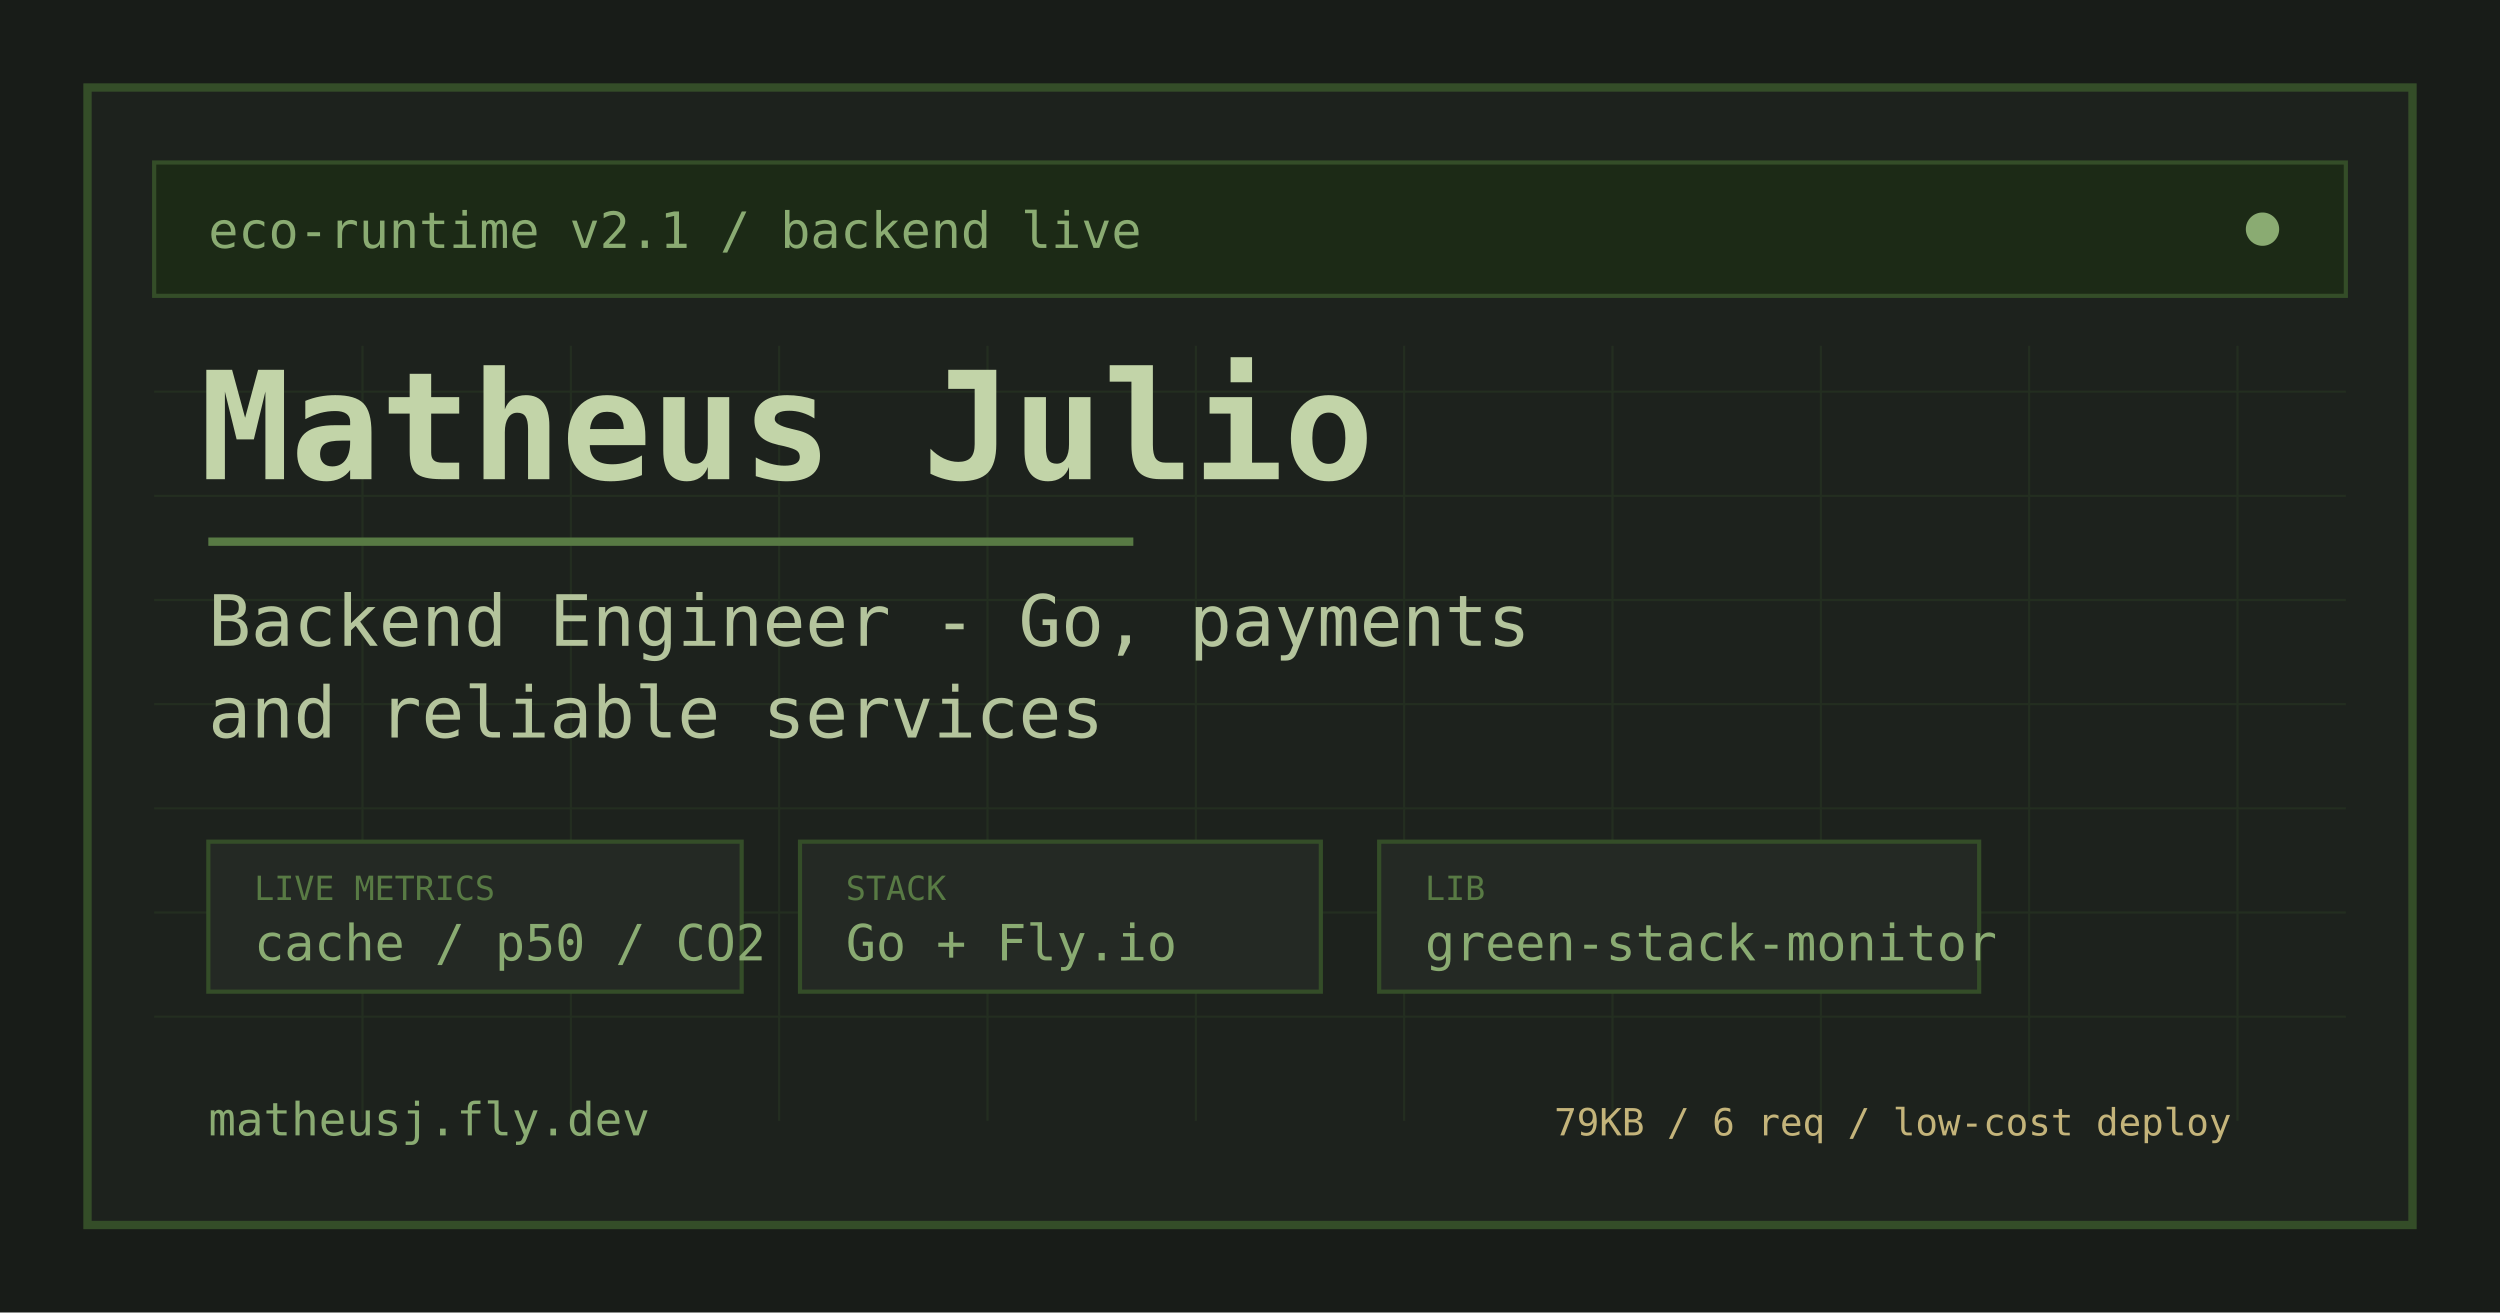
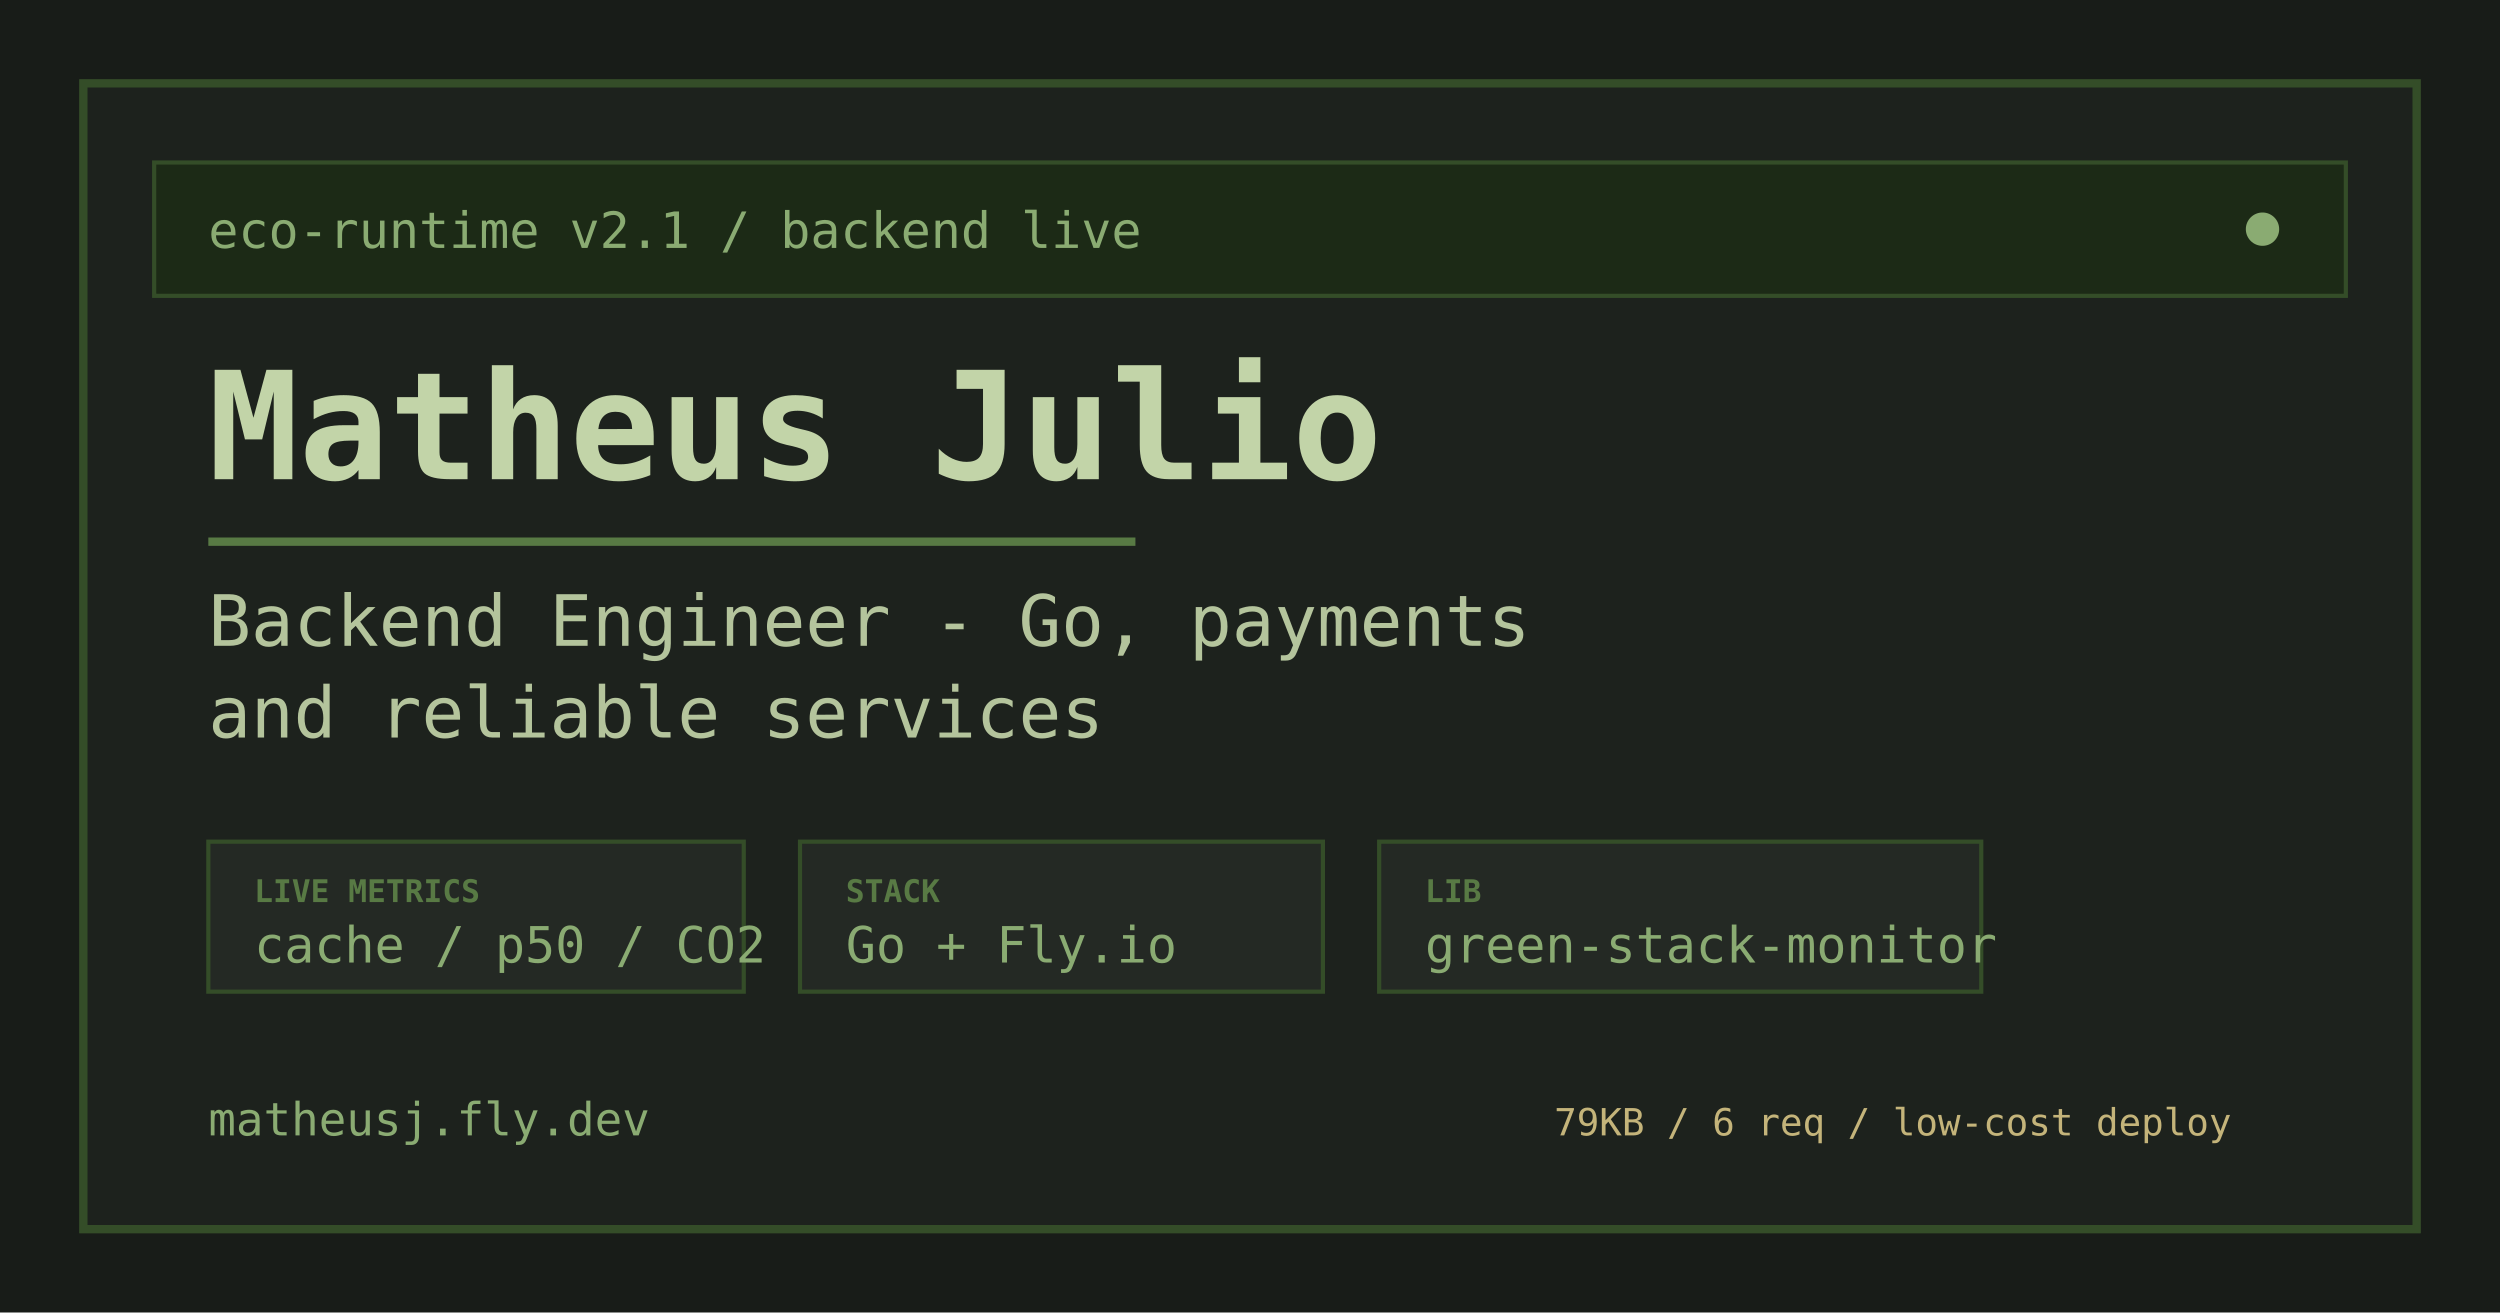
- <svg xmlns="http://www.w3.org/2000/svg" width="1200" height="630" viewBox="0 0 1200 630">
+ <svg xmlns="http://www.w3.org/2000/svg" width="1200" height="630" viewBox="0 0 1200 630" text-rendering="geometricPrecision">
+   <style>
+     text { stroke: none; paint-order: fill; font-synthesis: none; }
+   </style>
  <rect width="1200" height="630" fill="#181c18" />
-   <rect x="42" y="42" width="1116" height="546" fill="#1d221d" stroke="#344d28" stroke-width="4" />
+   <rect x="40" y="40" width="1120" height="550" fill="#1d221d" stroke="#344d28" stroke-width="4" />
  <rect x="74" y="78" width="1052" height="64" fill="#1c2a16" stroke="#344d28" stroke-width="2" />
-   <text x="100" y="119" fill="#8aab72" font-family="DejaVu Sans Mono, Courier New, monospace" font-size="24">eco-runtime v2.1 / backend live</text>
+   <text x="100" y="119" fill="#8aab72" font-family="Ubuntu Mono, DejaVu Sans Mono, Courier New, monospace" font-size="24">eco-runtime v2.1 / backend live</text>
  <circle cx="1086" cy="110" r="8" fill="#8aab72" />
-   <g opacity="0.28" stroke="#344d28" stroke-width="1">
-     <path d="M74 188H1126" />
-     <path d="M74 238H1126" />
-     <path d="M74 288H1126" />
-     <path d="M74 338H1126" />
-     <path d="M74 388H1126" />
-     <path d="M74 438H1126" />
-     <path d="M74 488H1126" />
-     <path d="M174 166V538" />
-     <path d="M274 166V538" />
-     <path d="M374 166V538" />
-     <path d="M474 166V538" />
-     <path d="M574 166V538" />
-     <path d="M674 166V538" />
-     <path d="M774 166V538" />
-     <path d="M874 166V538" />
-     <path d="M974 166V538" />
-     <path d="M1074 166V538" />
+   <text x="100" y="230" fill="#c2d4a8" font-family="Ubuntu Mono, DejaVu Sans Mono, Courier New, monospace" font-size="72" font-weight="700">Matheus Julio</text>
+   <rect x="100" y="258" width="445" height="4" fill="#587a44" />
+   <text x="100" y="310" fill="#b4c49c" font-family="Ubuntu Mono, DejaVu Sans Mono, Courier New, monospace" font-size="34">Backend Engineer - Go, payments</text>
+   <text x="100" y="354" fill="#b4c49c" font-family="Ubuntu Mono, DejaVu Sans Mono, Courier New, monospace" font-size="34">and reliable services</text>
+   <g font-family="Ubuntu Mono, DejaVu Sans Mono, Courier New, monospace">
+     <rect x="100" y="404" width="257" height="72" fill="#242924" stroke="#344d28" stroke-width="2" />
+     <text x="122" y="433" fill="#587a44" font-size="15" font-weight="700">LIVE METRICS</text>
+     <text x="122" y="462" fill="#8aab72" font-size="24">cache / p50 / CO2</text>
+     <rect x="384" y="404" width="251" height="72" fill="#242924" stroke="#344d28" stroke-width="2" />
+     <text x="406" y="433" fill="#587a44" font-size="15" font-weight="700">STACK</text>
+     <text x="406" y="462" fill="#8aab72" font-size="24">Go + Fly.io</text>
+     <rect x="662" y="404" width="289" height="72" fill="#242924" stroke="#344d28" stroke-width="2" />
+     <text x="684" y="433" fill="#587a44" font-size="15" font-weight="700">LIB</text>
+     <text x="684" y="462" fill="#8aab72" font-size="24">green-stack-monitor</text>
  </g>
-   <text x="96" y="230" fill="#c2d4a8" font-family="DejaVu Sans Mono, Courier New, monospace" font-size="72" font-weight="700">Matheus Julio</text>
-   <rect x="100" y="258" width="444" height="4" fill="#587a44" />
-   <text x="100" y="310" fill="#b4c49c" font-family="DejaVu Sans Mono, Courier New, monospace" font-size="34">Backend Engineer - Go, payments</text>
-   <text x="100" y="354" fill="#b4c49c" font-family="DejaVu Sans Mono, Courier New, monospace" font-size="34">and reliable services</text>
-   <g font-family="DejaVu Sans Mono, Courier New, monospace">
-     <rect x="100" y="404" width="256" height="72" fill="#242924" stroke="#344d28" stroke-width="2" />
-     <text x="122" y="432" fill="#587a44" font-size="16">LIVE METRICS</text>
-     <text x="122" y="461" fill="#8aab72" font-size="24">cache / p50 / CO2</text>
-     <rect x="384" y="404" width="250" height="72" fill="#242924" stroke="#344d28" stroke-width="2" />
-     <text x="406" y="432" fill="#587a44" font-size="16">STACK</text>
-     <text x="406" y="461" fill="#8aab72" font-size="24">Go + Fly.io</text>
-     <rect x="662" y="404" width="288" height="72" fill="#242924" stroke="#344d28" stroke-width="2" />
-     <text x="684" y="432" fill="#587a44" font-size="16">LIB</text>
-     <text x="684" y="461" fill="#8aab72" font-size="24">green-stack-monitor</text>
-   </g>
-   <text x="100" y="545" fill="#8aab72" font-family="DejaVu Sans Mono, Courier New, monospace" font-size="22">matheusj.fly.dev</text>
-   <text x="746" y="545" fill="#c4b47a" font-family="DejaVu Sans Mono, Courier New, monospace" font-size="18">79KB / 6 req / low-cost deploy</text>
+   <text x="100" y="545" fill="#8aab72" font-family="Ubuntu Mono, DejaVu Sans Mono, Courier New, monospace" font-size="22">matheusj.fly.dev</text>
+   <text x="746" y="545" fill="#c4b47a" font-family="Ubuntu Mono, DejaVu Sans Mono, Courier New, monospace" font-size="18">79KB / 6 req / low-cost deploy</text>
</svg>
